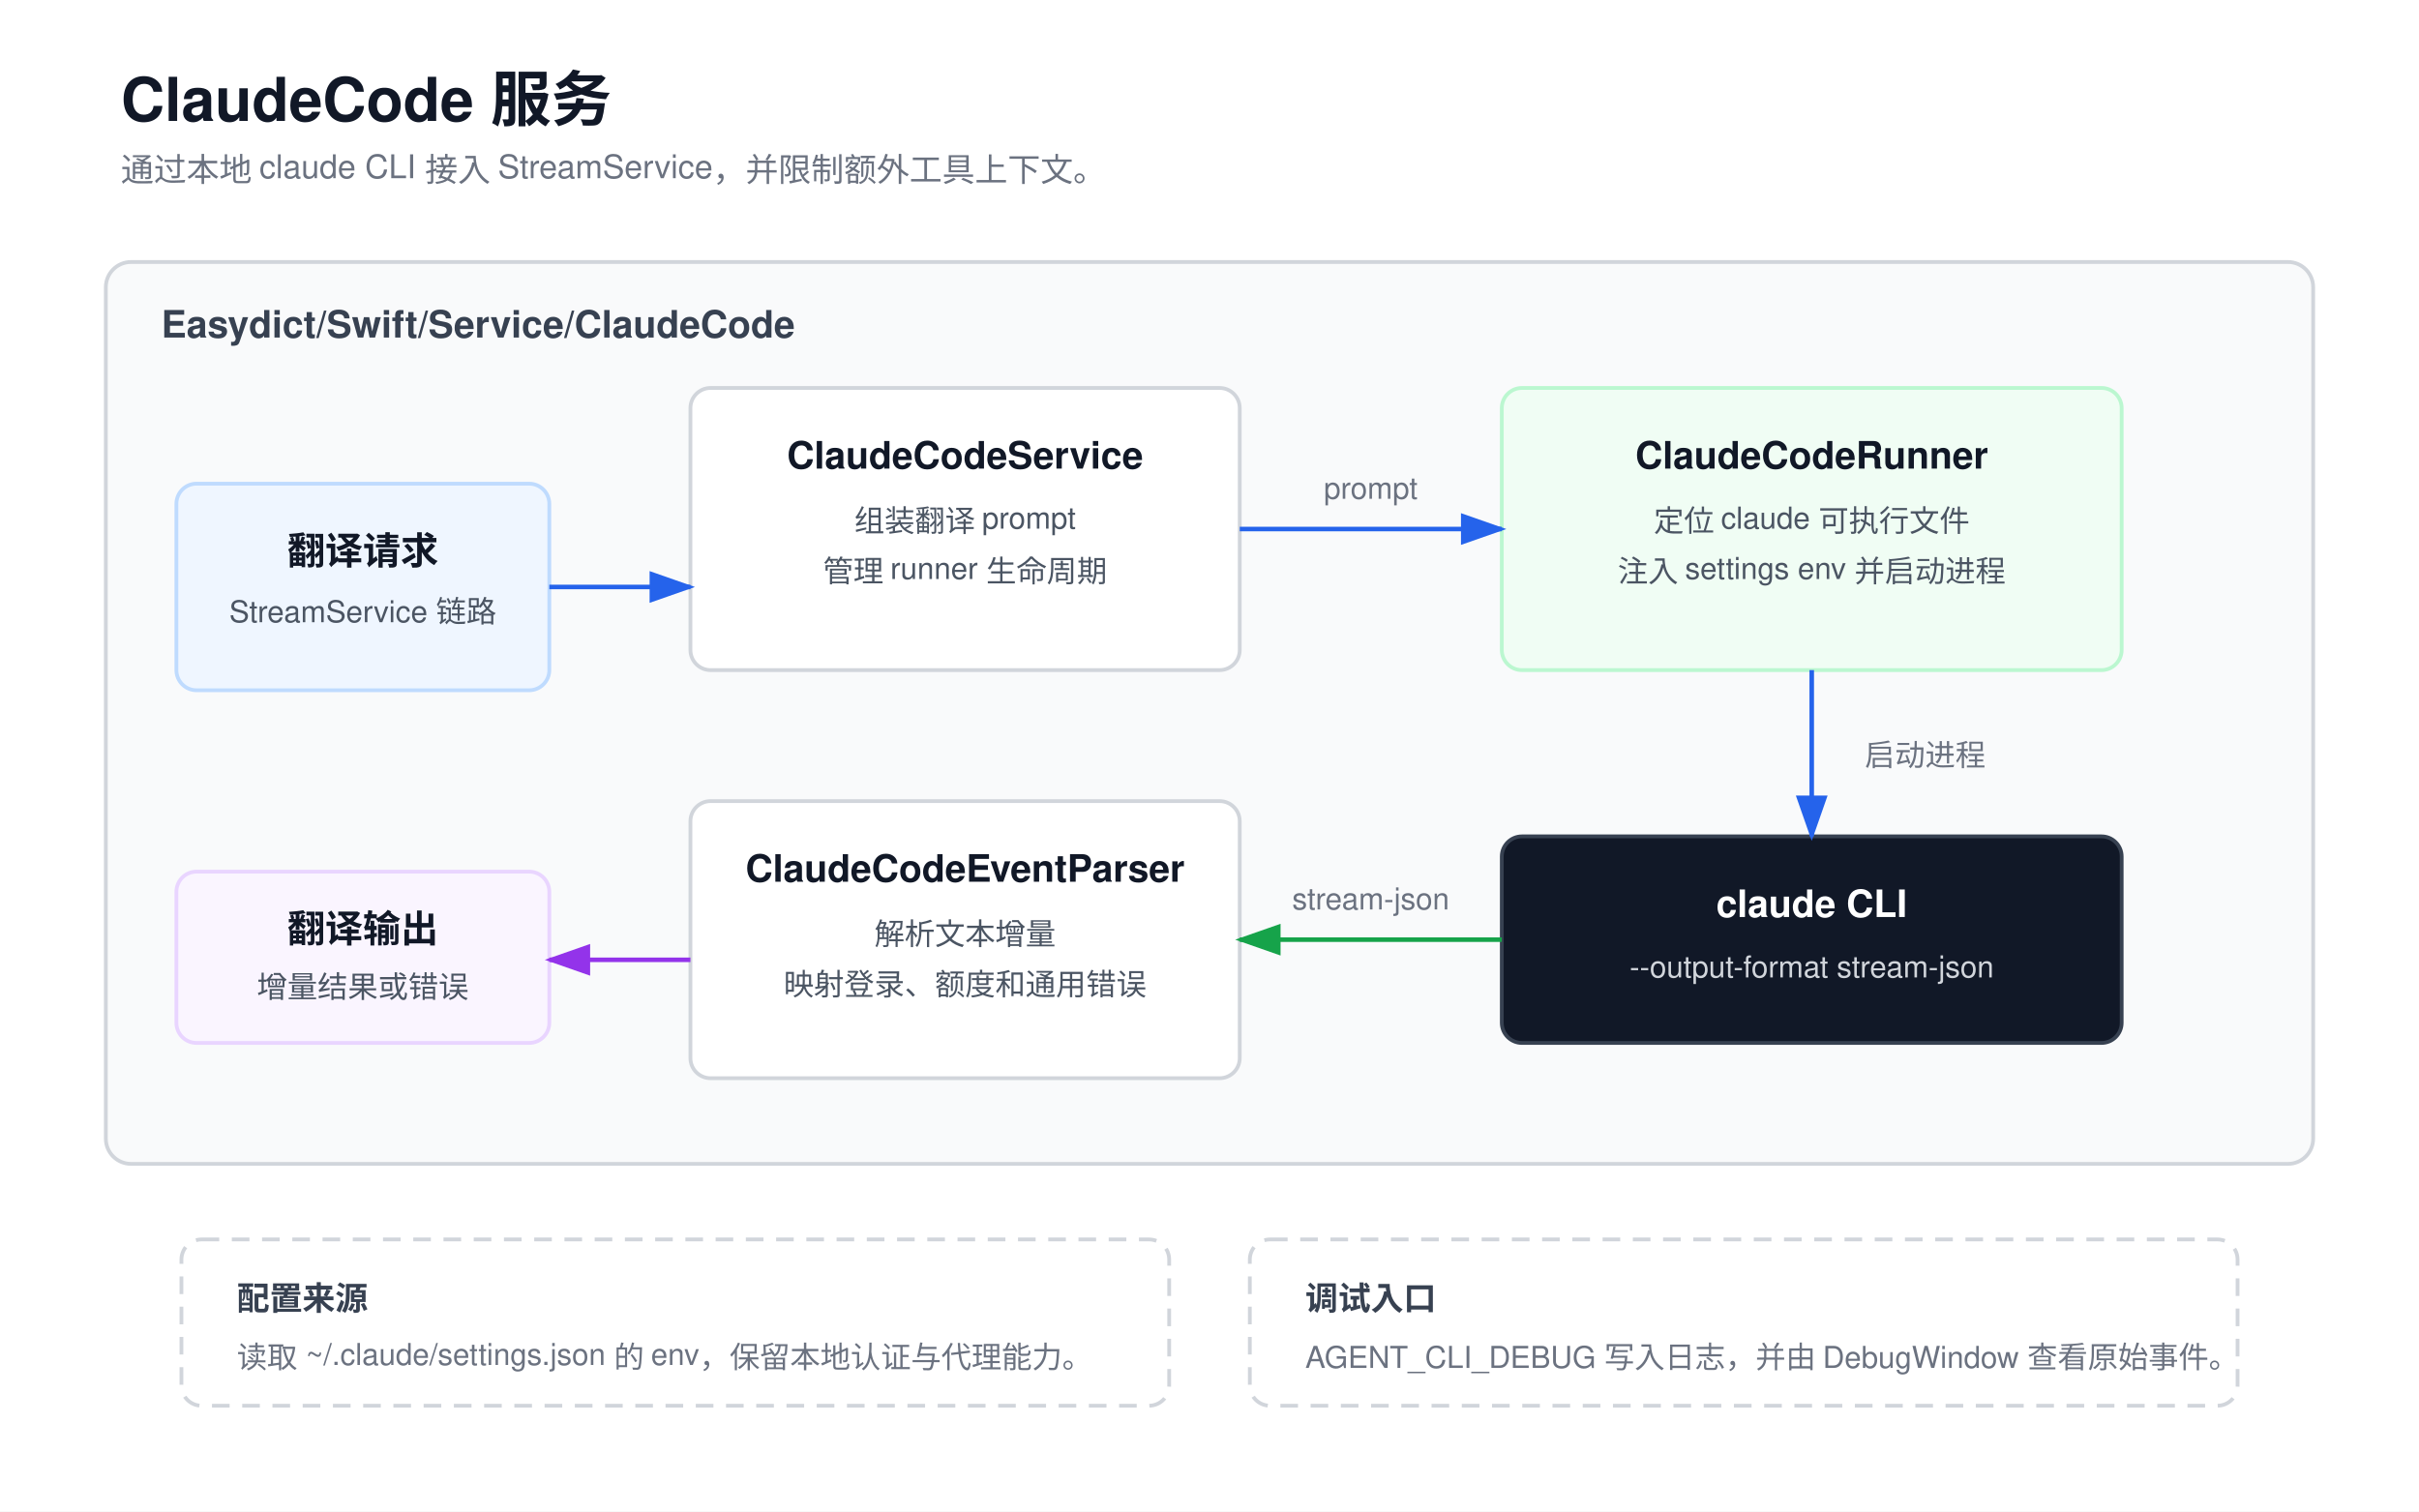
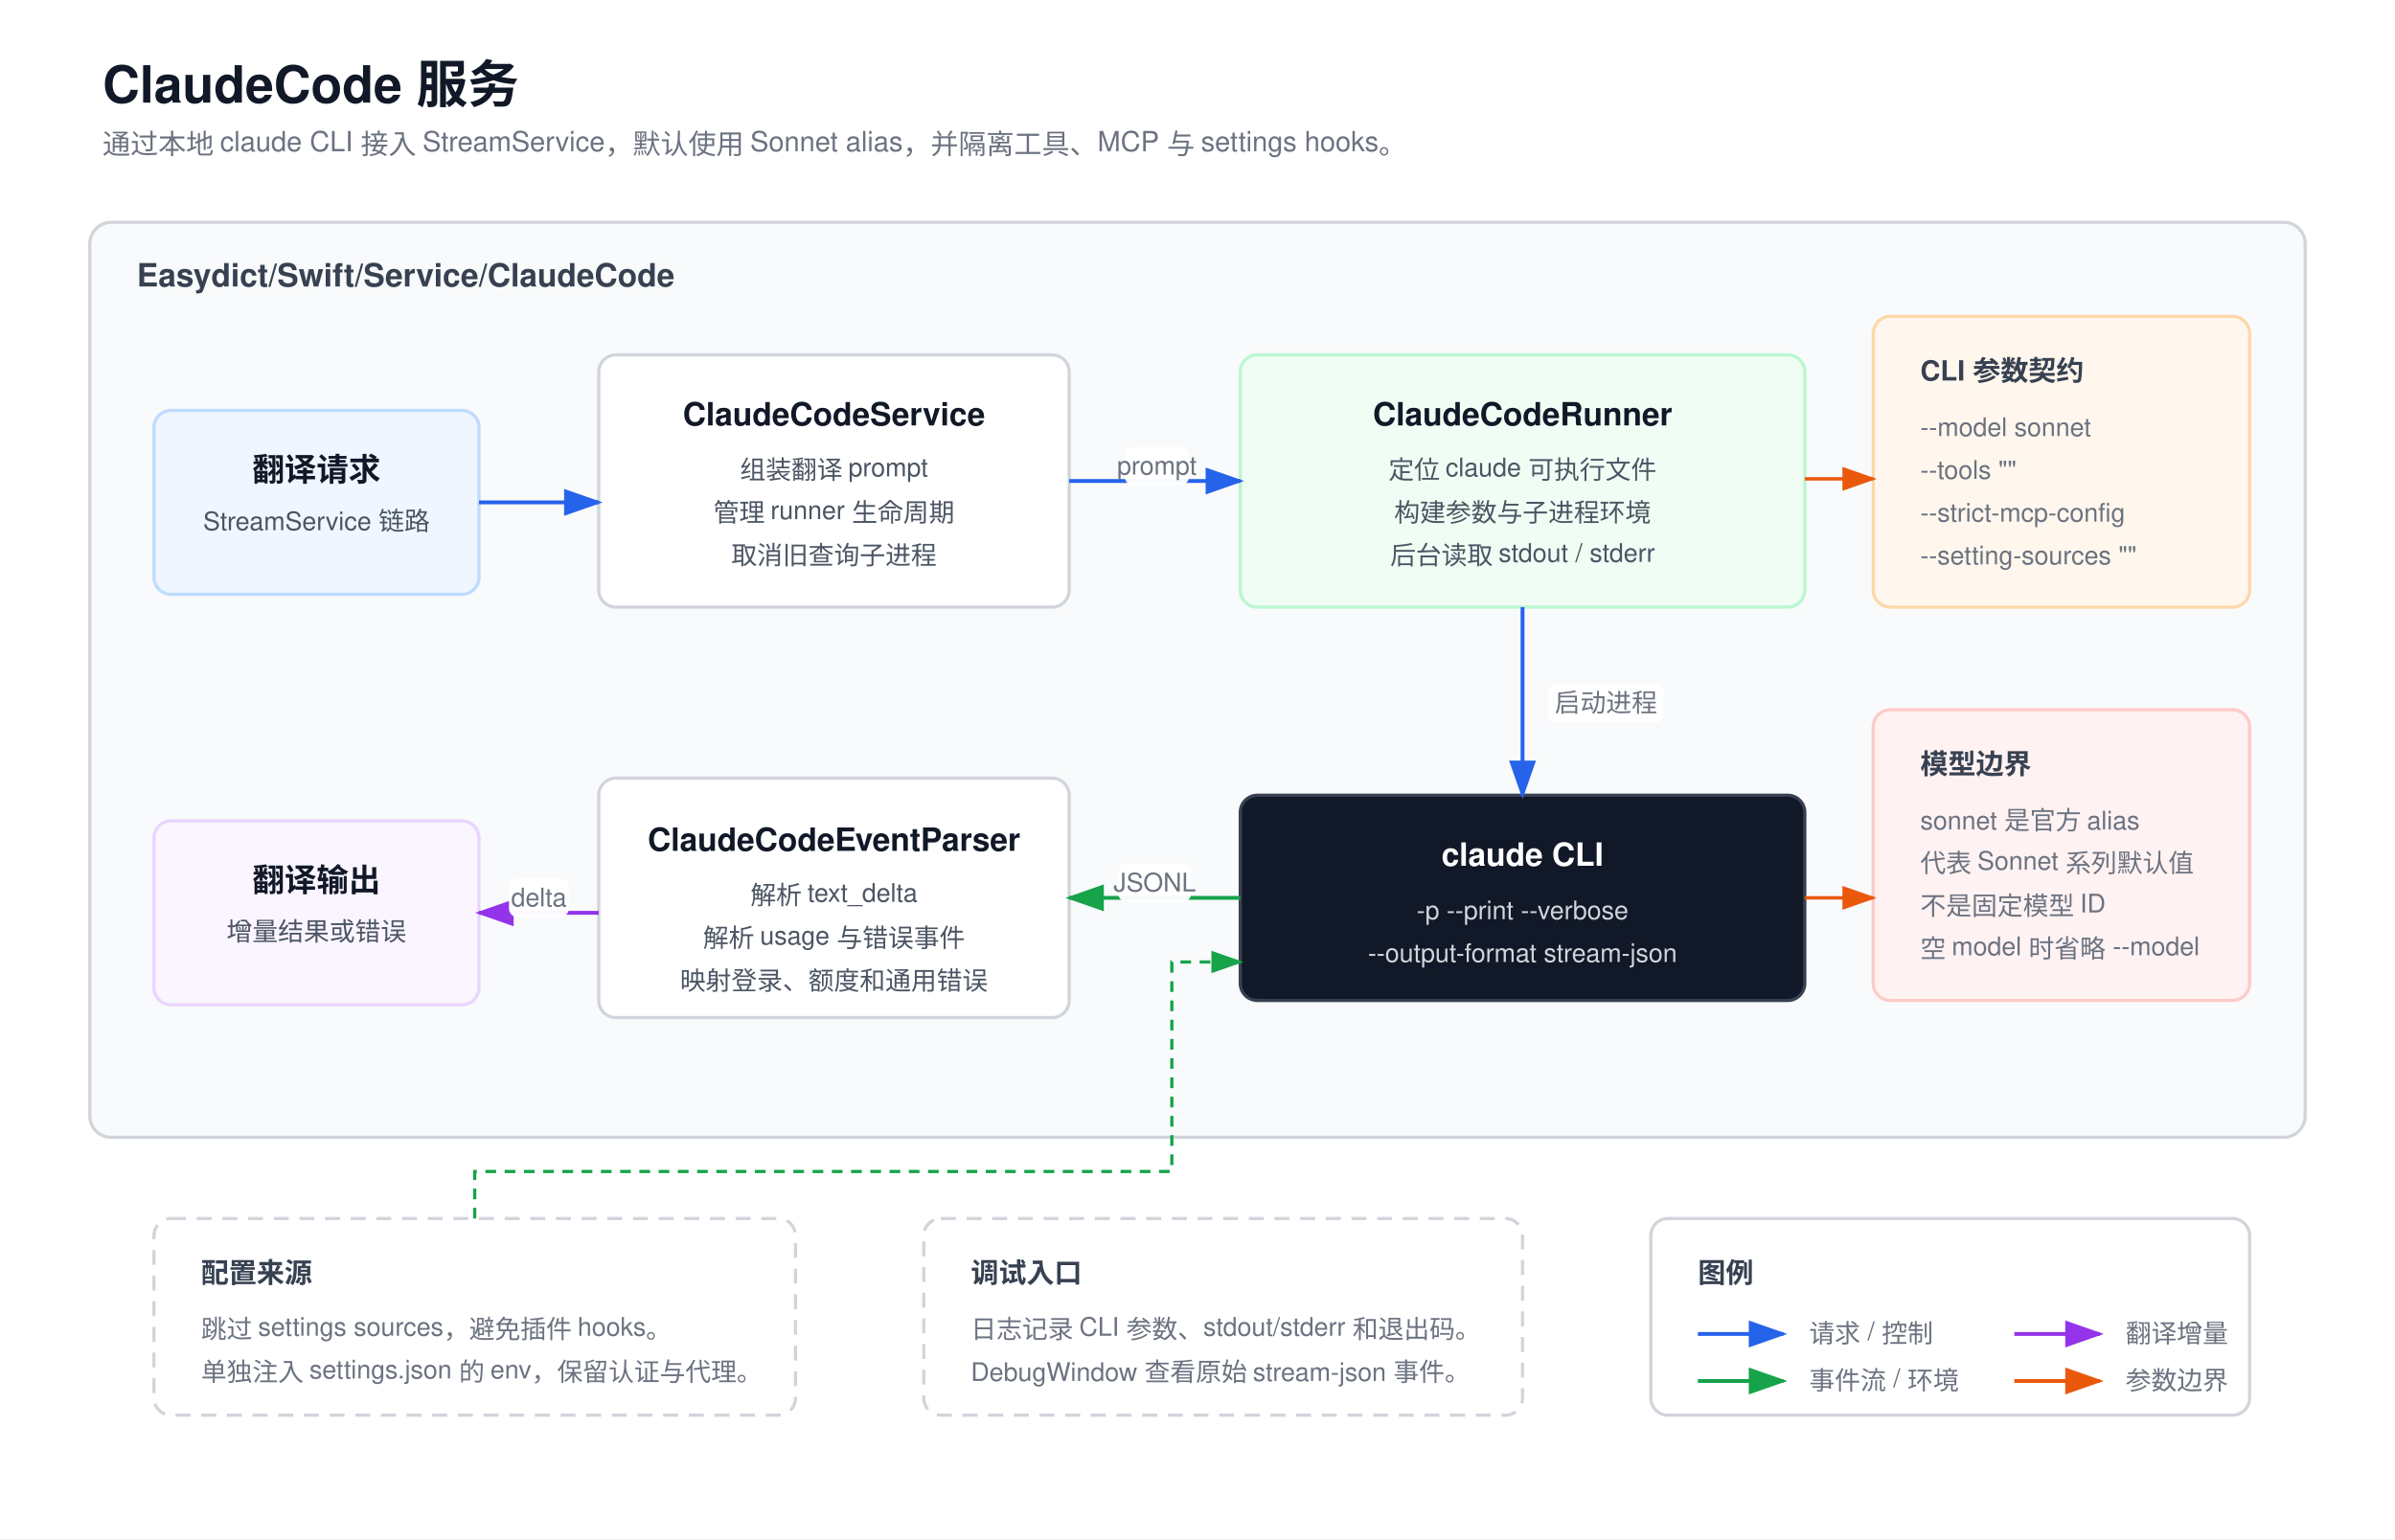
- <svg xmlns="http://www.w3.org/2000/svg" viewBox="0 0 960 600" width="960" height="600" role="img" aria-labelledby="title desc">
+ <svg xmlns="http://www.w3.org/2000/svg" viewBox="0 0 1120 720" width="1120" height="720" role="img" aria-labelledby="title desc">
  <style>
    text {
      font-family: 'Helvetica Neue', Helvetica, Arial, 'PingFang SC', 'Microsoft YaHei', sans-serif;
    }
    .title { fill: #111827; font-size: 24px; font-weight: 600; }
    .subtitle { fill: #6b7280; font-size: 13px; }
    .group-title { fill: #374151; font-size: 15px; font-weight: 600; }
    .box-title { fill: #111827; font-size: 15px; font-weight: 600; }
    .box-text { fill: #4b5563; font-size: 12px; }
    .label { fill: #6b7280; font-size: 12px; }
+     .label-bg { fill: #ffffff; opacity: 0.96; }
    .note-title { fill: #374151; font-size: 13px; font-weight: 600; }
    .note-text { fill: #6b7280; font-size: 12px; }
+     .terminal-title { fill: #ffffff; font-size: 15px; font-weight: 600; }
+     .terminal-text { fill: #d1d5db; font-size: 12px; }
  </style>
  <defs>
    <marker id="arrow-blue" markerWidth="10" markerHeight="7" refX="9" refY="3.5" orient="auto">
      <polygon points="0 0, 10 3.5, 0 7" fill="#2563eb" />
    </marker>
    <marker id="arrow-green" markerWidth="10" markerHeight="7" refX="9" refY="3.5" orient="auto">
      <polygon points="0 0, 10 3.5, 0 7" fill="#16a34a" />
    </marker>
    <marker id="arrow-purple" markerWidth="10" markerHeight="7" refX="9" refY="3.5" orient="auto">
      <polygon points="0 0, 10 3.5, 0 7" fill="#9333ea" />
    </marker>
+     <marker id="arrow-orange" markerWidth="10" markerHeight="7" refX="9" refY="3.5" orient="auto">
+       <polygon points="0 0, 10 3.5, 0 7" fill="#ea580c" />
+     </marker>
  </defs>
-   <rect width="960" height="600" fill="#ffffff" />
+   <rect width="1120" height="720" fill="#ffffff" />
  <text x="48" y="48" class="title">ClaudeCode 服务</text>
-   <text x="48" y="72" class="subtitle">通过本地 claude CLI 接入 StreamService，并限制额外工具上下文。</text>
-   <rect x="42" y="104" width="876" height="358" rx="10" ry="10" fill="#f9fafb" stroke="#d1d5db" stroke-width="1.5" />
+   <text x="48" y="72" class="subtitle">通过本地 claude CLI 接入 StreamService，默认使用 Sonnet alias，并隔离工具、MCP 与 settings hooks。</text>
+   <rect x="42" y="104" width="1036" height="428" rx="10" ry="10" fill="#f9fafb" stroke="#d1d5db" stroke-width="1.5" />
  <text x="64" y="134" class="group-title">Easydict/Swift/Service/ClaudeCode</text>
-   <rect x="70" y="192" width="148" height="82" rx="8" ry="8" fill="#eff6ff" stroke="#bfdbfe" stroke-width="1.5" />
-   <text x="144" y="224" text-anchor="middle" class="box-title">翻译请求</text>
-   <text x="144" y="247" text-anchor="middle" class="box-text">StreamService 链路</text>
-   <rect x="274" y="154" width="218" height="112" rx="8" ry="8" fill="#ffffff" stroke="#d1d5db" stroke-width="1.5" />
-   <text x="383" y="186" text-anchor="middle" class="box-title">ClaudeCodeService</text>
-   <text x="383" y="211" text-anchor="middle" class="box-text">组装翻译 prompt</text>
-   <text x="383" y="231" text-anchor="middle" class="box-text">管理 runner 生命周期</text>
-   <rect x="596" y="154" width="246" height="112" rx="8" ry="8" fill="#f0fdf4" stroke="#bbf7d0" stroke-width="1.5" />
-   <text x="719" y="186" text-anchor="middle" class="box-title">ClaudeCodeRunner</text>
-   <text x="719" y="211" text-anchor="middle" class="box-text">定位 claude 可执行文件</text>
-   <text x="719" y="231" text-anchor="middle" class="box-text">注入 settings env 并启动进程</text>
-   <rect x="596" y="332" width="246" height="82" rx="8" ry="8" fill="#111827" stroke="#374151" stroke-width="1.5" />
-   <text x="719" y="364" text-anchor="middle" fill="#ffffff" font-size="15" font-weight="600">claude CLI</text>
-   <text x="719" y="388" text-anchor="middle" fill="#d1d5db" font-size="12">--output-format stream-json</text>
-   <rect x="274" y="318" width="218" height="110" rx="8" ry="8" fill="#ffffff" stroke="#d1d5db" stroke-width="1.5" />
-   <text x="383" y="350" text-anchor="middle" class="box-title">ClaudeCodeEventParser</text>
-   <text x="383" y="375" text-anchor="middle" class="box-text">解析文本增量</text>
-   <text x="383" y="395" text-anchor="middle" class="box-text">映射登录、额度和通用错误</text>
-   <rect x="70" y="346" width="148" height="68" rx="8" ry="8" fill="#faf5ff" stroke="#e9d5ff" stroke-width="1.5" />
-   <text x="144" y="374" text-anchor="middle" class="box-title">翻译输出</text>
-   <text x="144" y="396" text-anchor="middle" class="box-text">增量结果或错误</text>
-   <path d="M218 233 H274" stroke="#2563eb" stroke-width="1.8" fill="none" marker-end="url(#arrow-blue)" />
-   <path d="M492 210 H596" stroke="#2563eb" stroke-width="1.8" fill="none" marker-end="url(#arrow-blue)" />
-   <text x="544" y="198" text-anchor="middle" class="label">prompt</text>
-   <path d="M719 266 V332" stroke="#2563eb" stroke-width="1.8" fill="none" marker-end="url(#arrow-blue)" />
-   <text x="740" y="304" class="label">启动进程</text>
-   <path d="M596 373 H492" stroke="#16a34a" stroke-width="1.8" fill="none" marker-end="url(#arrow-green)" />
-   <text x="544" y="361" text-anchor="middle" class="label">stream-json</text>
-   <path d="M274 381 H218" stroke="#9333ea" stroke-width="1.8" fill="none" marker-end="url(#arrow-purple)" />
-   <rect x="72" y="492" width="392" height="66" rx="8" ry="8" fill="#ffffff" stroke="#d1d5db" stroke-width="1.5" stroke-dasharray="7 5" />
-   <text x="94" y="520" class="note-title">配置来源</text>
-   <text x="94" y="543" class="note-text">读取 ~/.claude/settings.json 的 env，保留本地认证与代理能力。</text>
-   <rect x="496" y="492" width="392" height="66" rx="8" ry="8" fill="#ffffff" stroke="#d1d5db" stroke-width="1.5" stroke-dasharray="7 5" />
-   <text x="518" y="520" class="note-title">调试入口</text>
-   <text x="518" y="543" class="note-text">AGENT_CLI_DEBUG 写入日志，并由 DebugWindow 查看原始事件。</text>
+   <rect x="72" y="192" width="152" height="86" rx="8" ry="8" fill="#eff6ff" stroke="#bfdbfe" stroke-width="1.5" />
+   <text x="148" y="225" text-anchor="middle" class="box-title">翻译请求</text>
+   <text x="148" y="248" text-anchor="middle" class="box-text">StreamService 链路</text>
+   <rect x="280" y="166" width="220" height="118" rx="8" ry="8" fill="#ffffff" stroke="#d1d5db" stroke-width="1.5" />
+   <text x="390" y="199" text-anchor="middle" class="box-title">ClaudeCodeService</text>
+   <text x="390" y="224" text-anchor="middle" class="box-text">组装翻译 prompt</text>
+   <text x="390" y="244" text-anchor="middle" class="box-text">管理 runner 生命周期</text>
+   <text x="390" y="264" text-anchor="middle" class="box-text">取消旧查询子进程</text>
+   <rect x="580" y="166" width="264" height="118" rx="8" ry="8" fill="#f0fdf4" stroke="#bbf7d0" stroke-width="1.5" />
+   <text x="712" y="199" text-anchor="middle" class="box-title">ClaudeCodeRunner</text>
+   <text x="712" y="224" text-anchor="middle" class="box-text">定位 claude 可执行文件</text>
+   <text x="712" y="244" text-anchor="middle" class="box-text">构建参数与子进程环境</text>
+   <text x="712" y="264" text-anchor="middle" class="box-text">后台读取 stdout / stderr</text>
+   <rect x="580" y="372" width="264" height="96" rx="8" ry="8" fill="#111827" stroke="#374151" stroke-width="1.5" />
+   <text x="712" y="405" text-anchor="middle" class="terminal-title">claude CLI</text>
+   <text x="712" y="430" text-anchor="middle" class="terminal-text">-p --print --verbose</text>
+   <text x="712" y="450" text-anchor="middle" class="terminal-text">--output-format stream-json</text>
+   <rect x="280" y="364" width="220" height="112" rx="8" ry="8" fill="#ffffff" stroke="#d1d5db" stroke-width="1.5" />
+   <text x="390" y="398" text-anchor="middle" class="box-title">ClaudeCodeEventParser</text>
+   <text x="390" y="423" text-anchor="middle" class="box-text">解析 text_delta</text>
+   <text x="390" y="443" text-anchor="middle" class="box-text">解析 usage 与错误事件</text>
+   <text x="390" y="463" text-anchor="middle" class="box-text">映射登录、额度和通用错误</text>
+   <rect x="72" y="384" width="152" height="86" rx="8" ry="8" fill="#faf5ff" stroke="#e9d5ff" stroke-width="1.5" />
+   <text x="148" y="417" text-anchor="middle" class="box-title">翻译输出</text>
+   <text x="148" y="440" text-anchor="middle" class="box-text">增量结果或错误</text>
+   <path d="M224 235 H280" stroke="#2563eb" stroke-width="1.8" fill="none" marker-end="url(#arrow-blue)" />
+   <path d="M500 225 H580" stroke="#2563eb" stroke-width="1.8" fill="none" marker-end="url(#arrow-blue)" />
+   <rect x="526" y="209" width="30" height="18" rx="4" class="label-bg" />
+   <text x="541" y="222" text-anchor="middle" class="label">prompt</text>
+   <path d="M712 284 V372" stroke="#2563eb" stroke-width="1.8" fill="none" marker-end="url(#arrow-blue)" />
+   <rect x="724" y="320" width="54" height="18" rx="4" class="label-bg" />
+   <text x="751" y="333" text-anchor="middle" class="label">启动进程</text>
+   <path d="M580 420 H500" stroke="#16a34a" stroke-width="1.8" fill="none" marker-end="url(#arrow-green)" />
+   <rect x="523" y="404" width="34" height="18" rx="4" class="label-bg" />
+   <text x="540" y="417" text-anchor="middle" class="label">JSONL</text>
+   <path d="M280 427 H224" stroke="#9333ea" stroke-width="1.8" fill="none" marker-end="url(#arrow-purple)" />
+   <rect x="238" y="411" width="28" height="18" rx="4" class="label-bg" />
+   <text x="252" y="424" text-anchor="middle" class="label">delta</text>
+   <rect x="876" y="148" width="176" height="136" rx="8" ry="8" fill="#fff7ed" stroke="#fed7aa" stroke-width="1.5" />
+   <text x="898" y="178" class="note-title">CLI 参数契约</text>
+   <text x="898" y="204" class="note-text">--model sonnet</text>
+   <text x="898" y="224" class="note-text">--tools ""</text>
+   <text x="898" y="244" class="note-text">--strict-mcp-config</text>
+   <text x="898" y="264" class="note-text">--setting-sources ""</text>
+   <path d="M844 224 H876" stroke="#ea580c" stroke-width="1.6" fill="none" marker-end="url(#arrow-orange)" />
+   <rect x="876" y="332" width="176" height="136" rx="8" ry="8" fill="#fef2f2" stroke="#fecaca" stroke-width="1.5" />
+   <text x="898" y="362" class="note-title">模型边界</text>
+   <text x="898" y="388" class="note-text">sonnet 是官方 alias</text>
+   <text x="898" y="408" class="note-text">代表 Sonnet 系列默认值</text>
+   <text x="898" y="428" class="note-text">不是固定模型 ID</text>
+   <text x="898" y="448" class="note-text">空 model 时省略 --model</text>
+   <path d="M844 420 H876" stroke="#ea580c" stroke-width="1.6" fill="none" marker-end="url(#arrow-orange)" />
+   <rect x="72" y="570" width="300" height="92" rx="8" ry="8" fill="#ffffff" stroke="#d1d5db" stroke-width="1.5" stroke-dasharray="7 5" />
+   <text x="94" y="600" class="note-title">配置来源</text>
+   <text x="94" y="626" class="note-text">跳过 settings sources，避免插件 hooks。</text>
+   <text x="94" y="646" class="note-text">单独注入 settings.json 的 env，保留认证与代理。</text>
+   <path d="M222 570 V548 H548 V450 H580" stroke="#16a34a" stroke-width="1.5" fill="none" stroke-dasharray="5 4" marker-end="url(#arrow-green)" />
+   <rect x="432" y="570" width="280" height="92" rx="8" ry="8" fill="#ffffff" stroke="#d1d5db" stroke-width="1.5" stroke-dasharray="7 5" />
+   <text x="454" y="600" class="note-title">调试入口</text>
+   <text x="454" y="626" class="note-text">日志记录 CLI 参数、stdout/stderr 和退出码。</text>
+   <text x="454" y="646" class="note-text">DebugWindow 查看原始 stream-json 事件。</text>
+   <rect x="772" y="570" width="280" height="92" rx="8" ry="8" fill="#ffffff" stroke="#d1d5db" stroke-width="1.5" />
+   <text x="794" y="600" class="note-title">图例</text>
+   <line x1="794" y1="624" x2="834" y2="624" stroke="#2563eb" stroke-width="1.8" marker-end="url(#arrow-blue)" />
+   <text x="846" y="628" class="note-text">请求 / 控制</text>
+   <line x1="794" y1="646" x2="834" y2="646" stroke="#16a34a" stroke-width="1.8" marker-end="url(#arrow-green)" />
+   <text x="846" y="650" class="note-text">事件流 / 环境</text>
+   <line x1="942" y1="624" x2="982" y2="624" stroke="#9333ea" stroke-width="1.8" marker-end="url(#arrow-purple)" />
+   <text x="994" y="628" class="note-text">翻译增量</text>
+   <line x1="942" y1="646" x2="982" y2="646" stroke="#ea580c" stroke-width="1.8" marker-end="url(#arrow-orange)" />
+   <text x="994" y="650" class="note-text">参数边界</text>
</svg>
